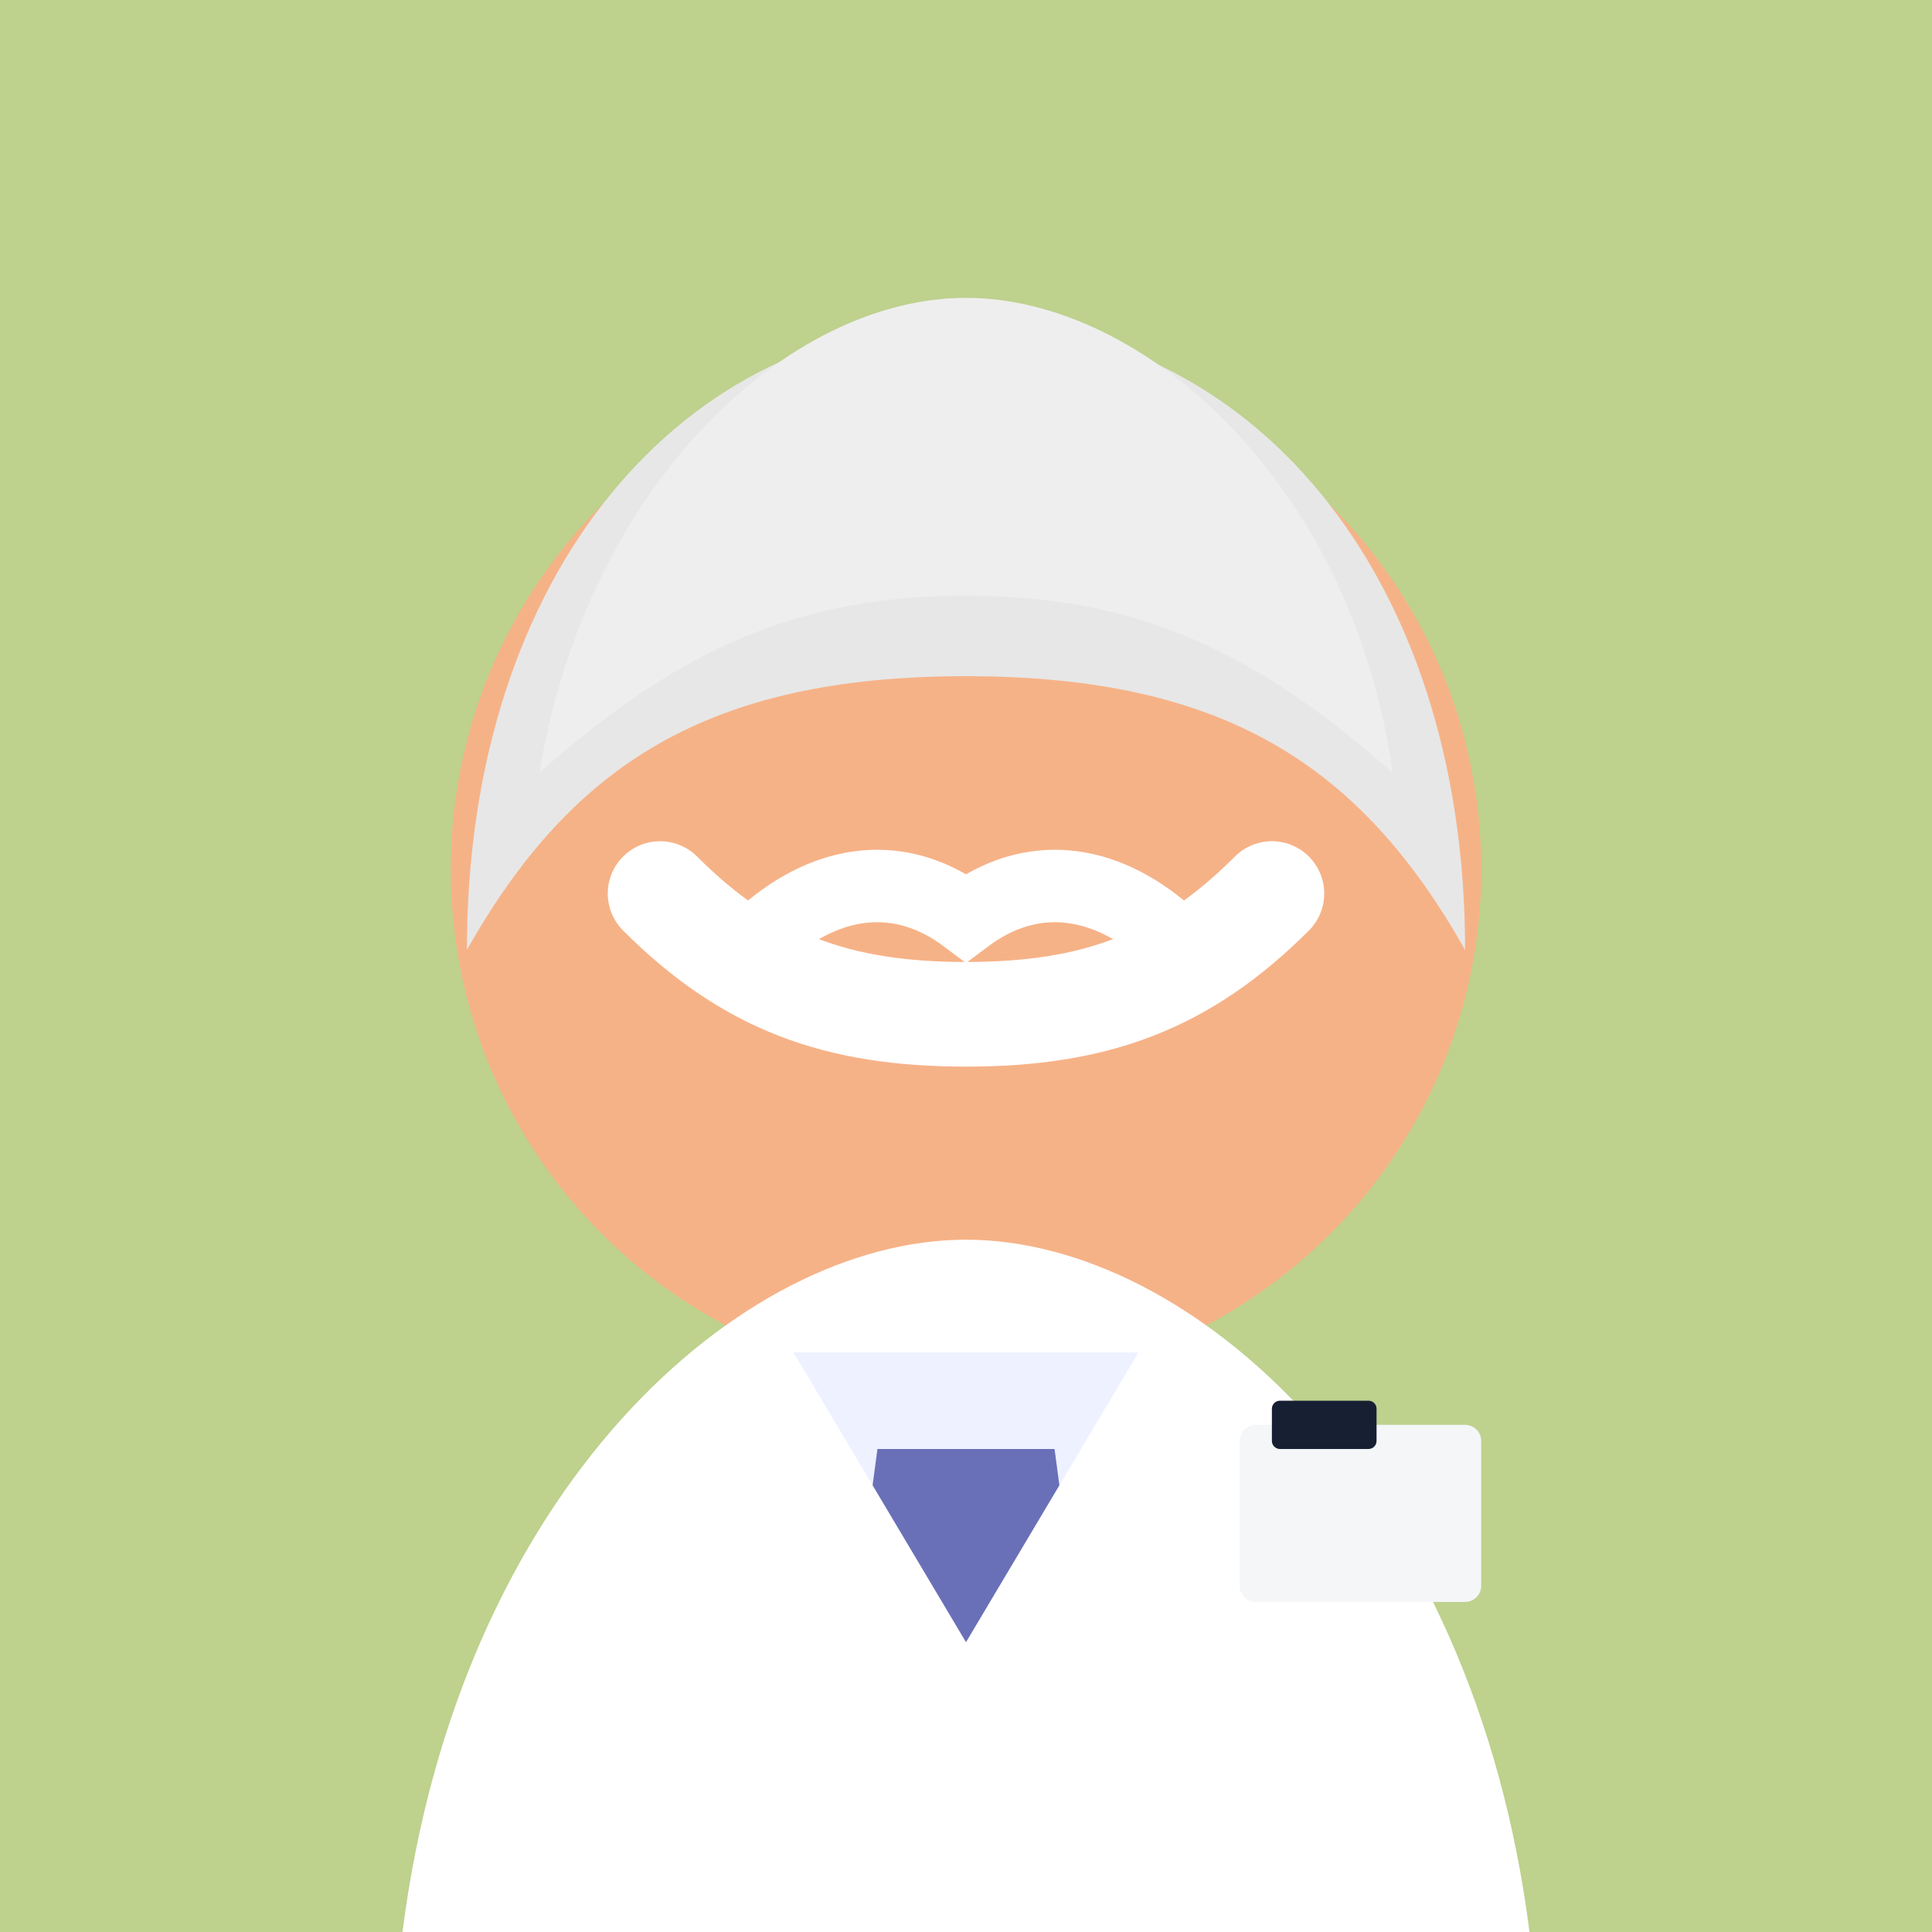
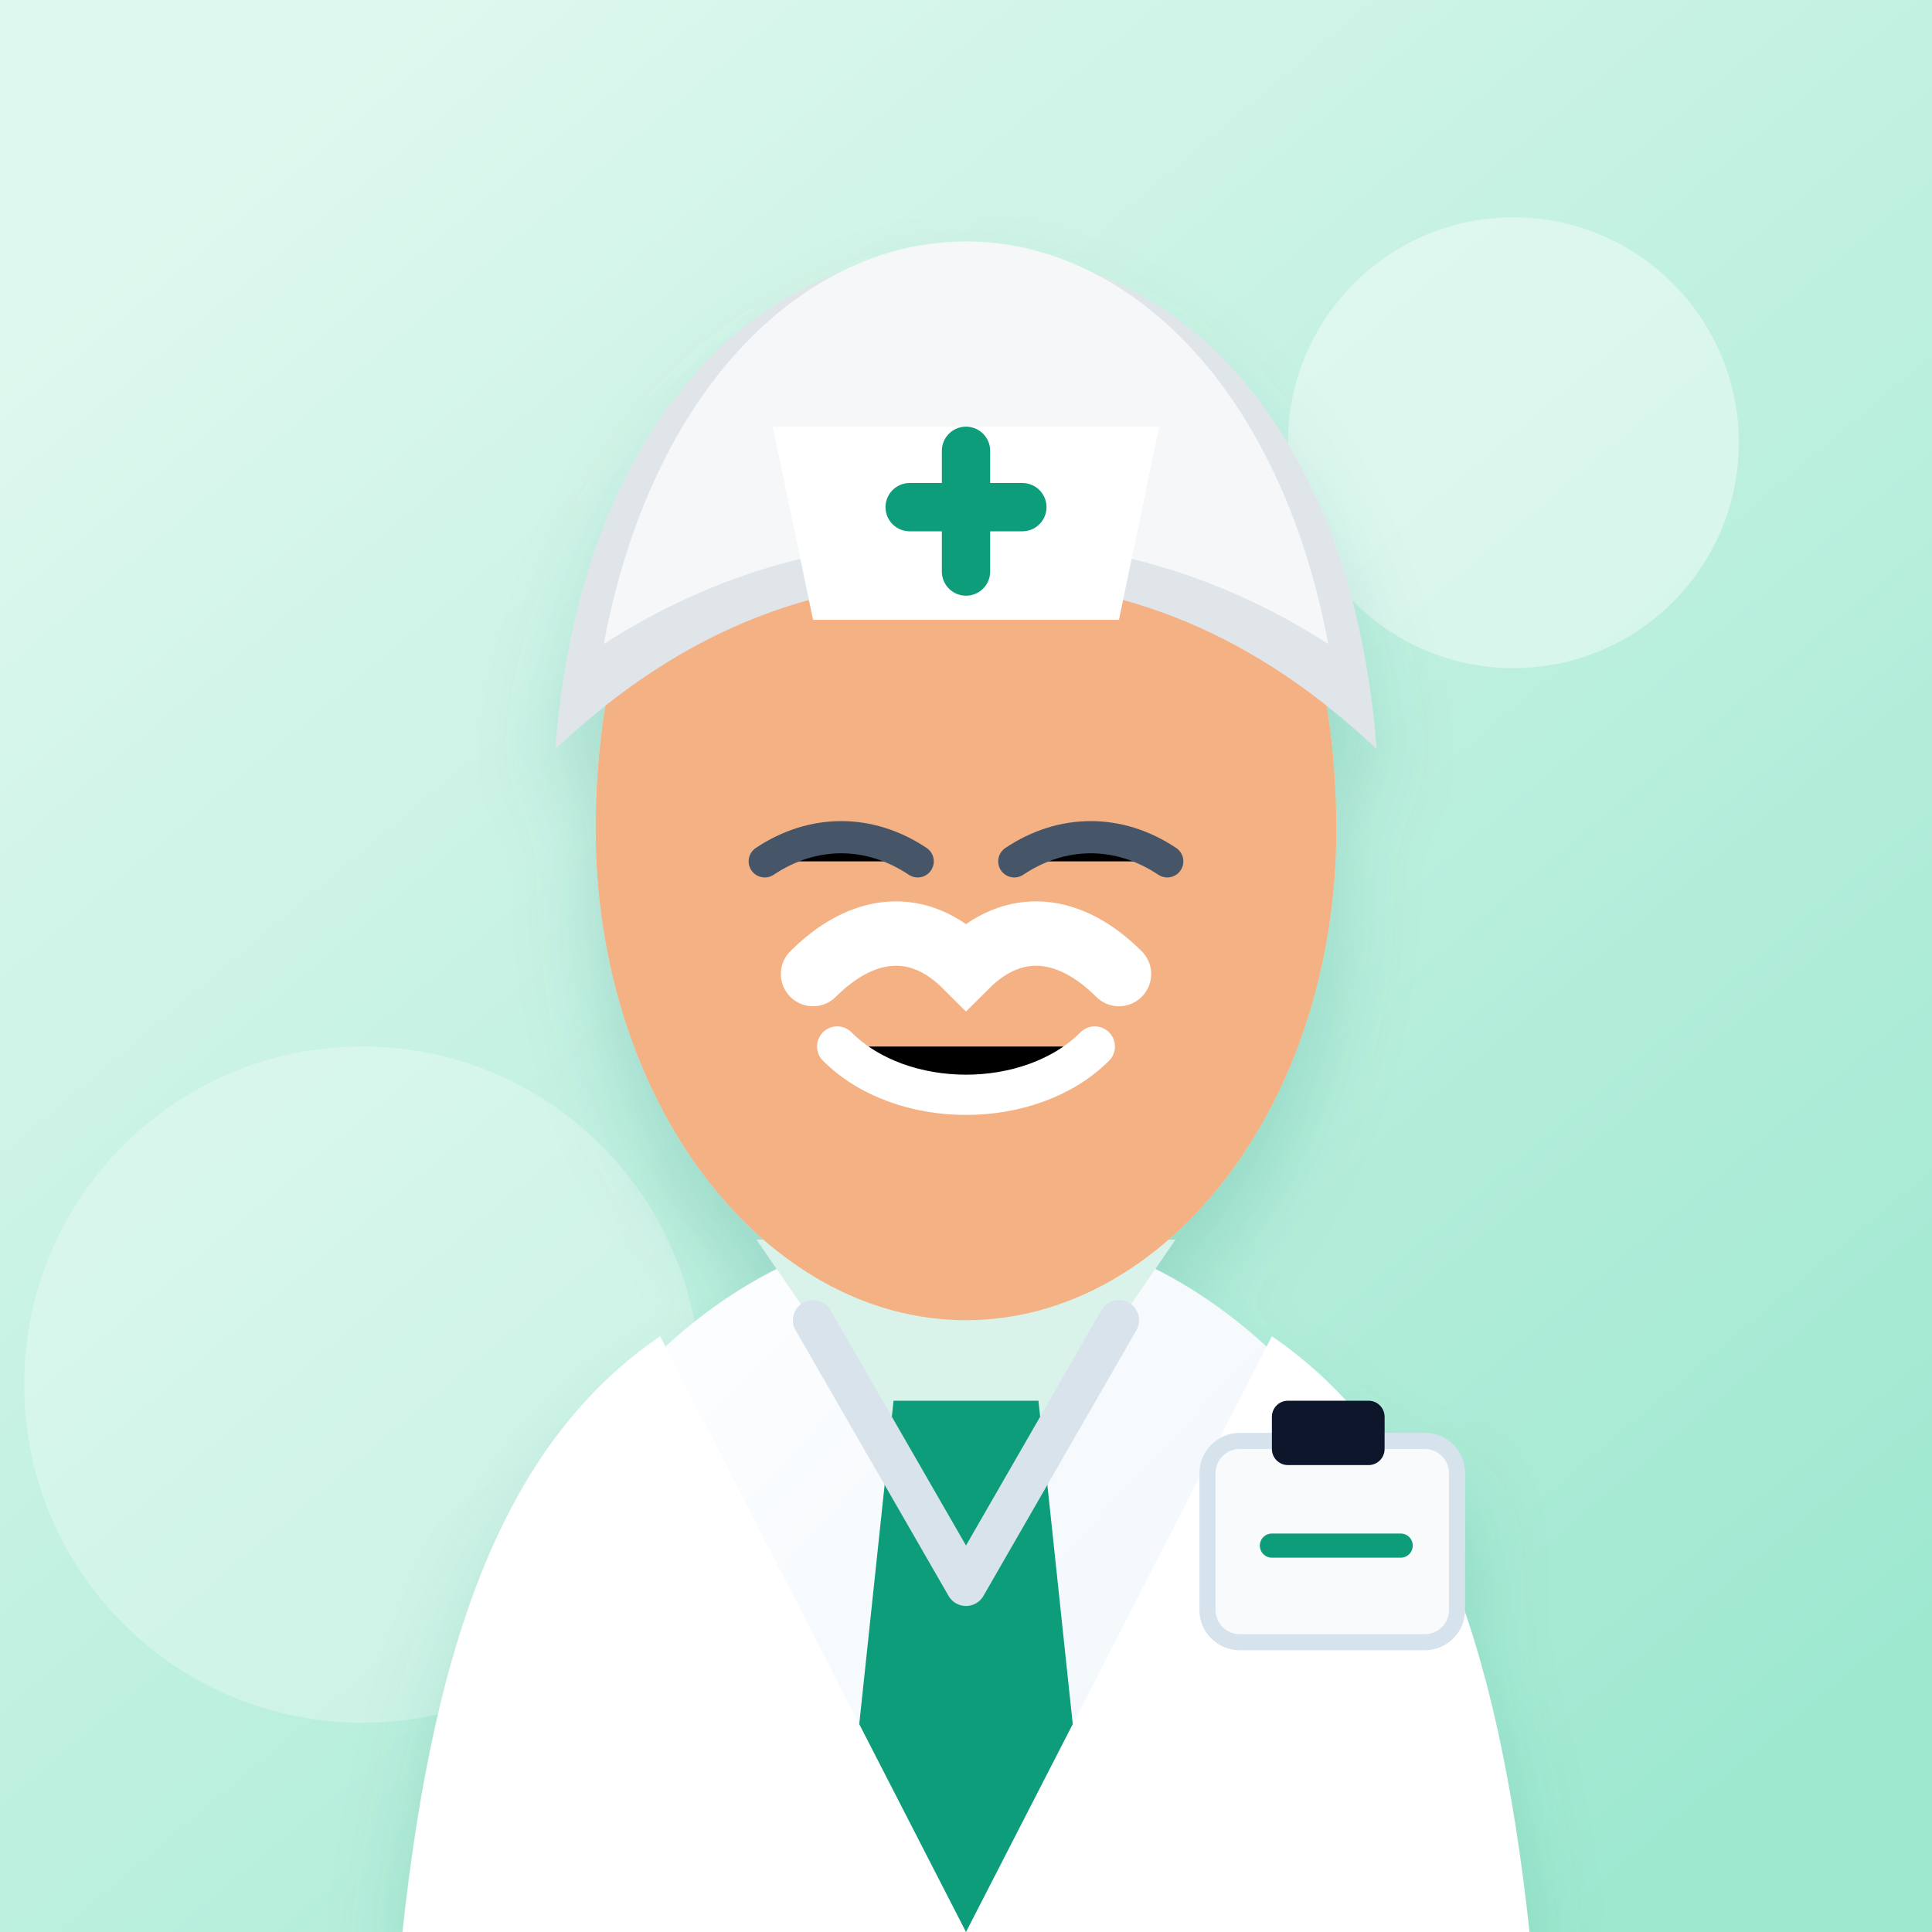
- <svg xmlns="http://www.w3.org/2000/svg" viewBox="0 0 240 240" role="img" aria-label="سرپرستار">
-   <rect width="240" height="240" fill="#bed18d" />
-   <circle cx="120" cy="108" r="64" fill="#f6b287" />
-   <path d="M58 118c0-47 27-78 62-78s62 31 62 78c-13-23-30-34-62-34s-49 11-62 34Z" fill="#e7e7e7" />
-   <path d="M67 96c6-36 31-59 53-59s48 23 53 59c-18-16-33-22-53-22S85 80 67 96Z" fill="#eeeeee" />
-   <path d="M50 240c7-55 42-86 70-86s63 31 70 86H50Z" fill="#ffffff" />
-   <path d="M91 168h58l-29 34-29-34Z" fill="#eef1ff" />
-   <path d="M109 180h22l8 60h-38l8-60Z" fill="#6970b8" />
-   <path d="M52 240c4-37 18-62 43-78l25 42 25-42c25 16 39 41 43 78H52Z" fill="#ffffff" />
-   <rect x="154" y="177" width="30" height="22" rx="2" fill="#f4f6f8" />
-   <rect x="158" y="174" width="13" height="6" rx="1" fill="#172033" />
-   <path d="M82 111c11 11 22 15 38 15s27-4 38-15" fill="none" stroke="#fff" stroke-width="13" stroke-linecap="round" />
-   <path d="M95 116c8-7 17-8 25-2 8-6 17-5 25 2" fill="none" stroke="#fff" stroke-width="9" stroke-linecap="round" />
+ <svg xmlns="http://www.w3.org/2000/svg" viewBox="0 0 240 240" role="img" aria-label="رئیس پرستاری">
+   <defs>
+     <linearGradient id="bossBg" x1="30" y1="16" x2="210" y2="230" gradientUnits="userSpaceOnUse">
+       <stop stop-color="#dff8ef" />
+       <stop offset="1" stop-color="#9ee8d0" />
+     </linearGradient>
+     <linearGradient id="bossCoat" x1="70" y1="143" x2="174" y2="241" gradientUnits="userSpaceOnUse">
+       <stop stop-color="#ffffff" />
+       <stop offset="1" stop-color="#eef5fb" />
+     </linearGradient>
+     <filter id="softShadow" x="-20%" y="-20%" width="140%" height="150%">
+       <feDropShadow dx="0" dy="7" stdDeviation="5" flood-color="#0f766e" flood-opacity="0.18" />
+     </filter>
+   </defs>
+   <rect width="240" height="240" fill="url(#bossBg)" />
+   <circle cx="188" cy="55" r="28" fill="#ffffff" opacity="0.42" />
+   <circle cx="45" cy="172" r="42" fill="#ffffff" opacity="0.28" />
+   <g filter="url(#softShadow)">
+     <path d="M52 240c5-55 34-88 68-88s63 33 68 88H52Z" fill="url(#bossCoat)" />
+     <path d="M94 154h52l-26 38-26-38Z" fill="#d9f3ea" />
+     <path d="M111 174h18l7 66h-32l7-66Z" fill="#0f9d7a" />
+     <path d="M82 166 120 240 158 166c19 13 28 37 32 74H50c4-37 13-61 32-74Z" fill="#ffffff" />
+     <path d="M101 164 120 197 139 164" fill="none" stroke="#d8e3ec" stroke-width="5" stroke-linecap="round" stroke-linejoin="round" />
+     <path d="M74 103c0-35 18-64 46-64s46 29 46 64c0 34-21 61-46 61s-46-27-46-61Z" fill="#f4b184" />
+     <path d="M69 93c3-39 24-62 51-62s48 23 51 62c-15-14-31-21-51-21s-36 7-51 21Z" fill="#dfe5e9" />
+     <path d="M75 80c6-32 25-50 45-50s39 18 45 50c-14-9-29-13-45-13s-31 4-45 13Z" fill="#f5f7f8" />
+     <path d="M96 53h48l-5 24H101l-5-24Z" fill="#ffffff" />
+     <path d="M120 56v15M113 63h14" stroke="#0f9d7a" stroke-width="6" stroke-linecap="round" />
+     <path d="M95 107c6-4 13-4 19 0M126 107c6-4 13-4 19 0" stroke="#475569" stroke-width="4" stroke-linecap="round" />
+     <path d="M104 130c8 8 24 8 32 0" stroke="#ffffff" stroke-width="5" stroke-linecap="round" />
+     <path d="M101 121c6-6 13-7 19-1 6-6 13-5 19 1" fill="none" stroke="#ffffff" stroke-width="8" stroke-linecap="round" />
+     <rect x="150" y="179" width="31" height="25" rx="4" fill="#f8fafc" stroke="#d7e3ec" stroke-width="2" />
+     <rect x="158" y="174" width="14" height="8" rx="2" fill="#0f172a" />
+     <path d="M158 192h16" stroke="#0f9d7a" stroke-width="3" stroke-linecap="round" />
+   </g>
</svg>
